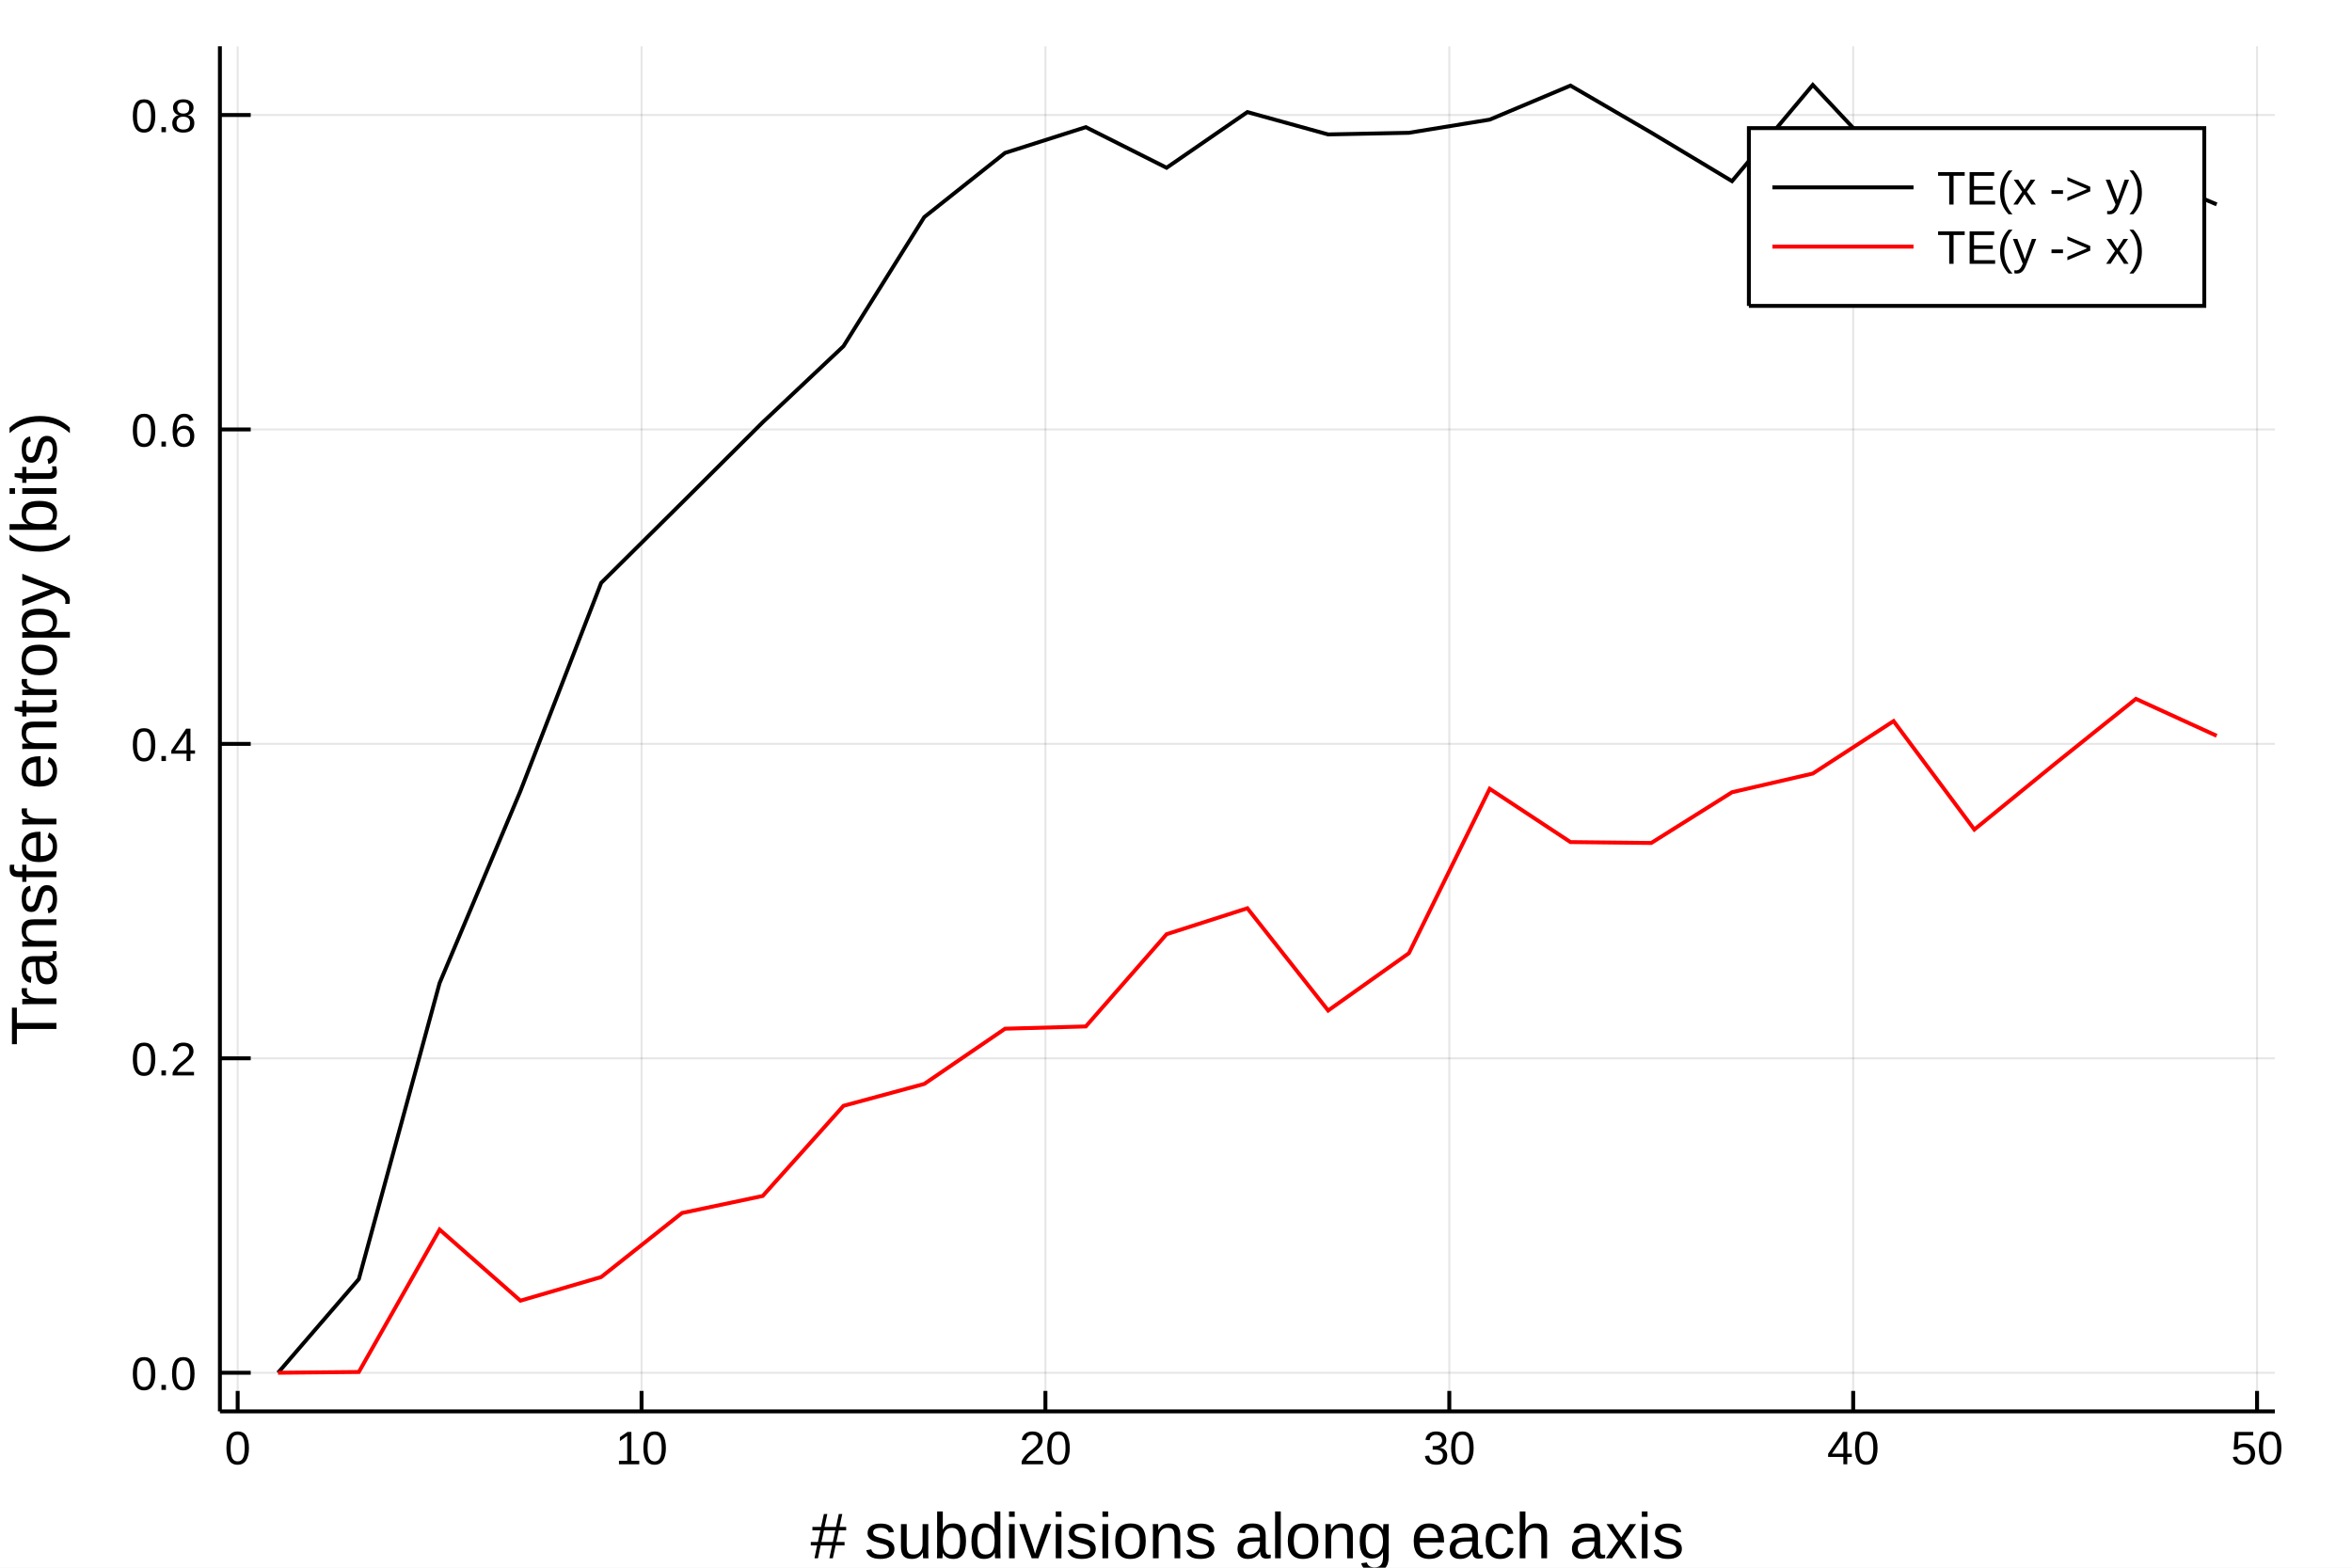
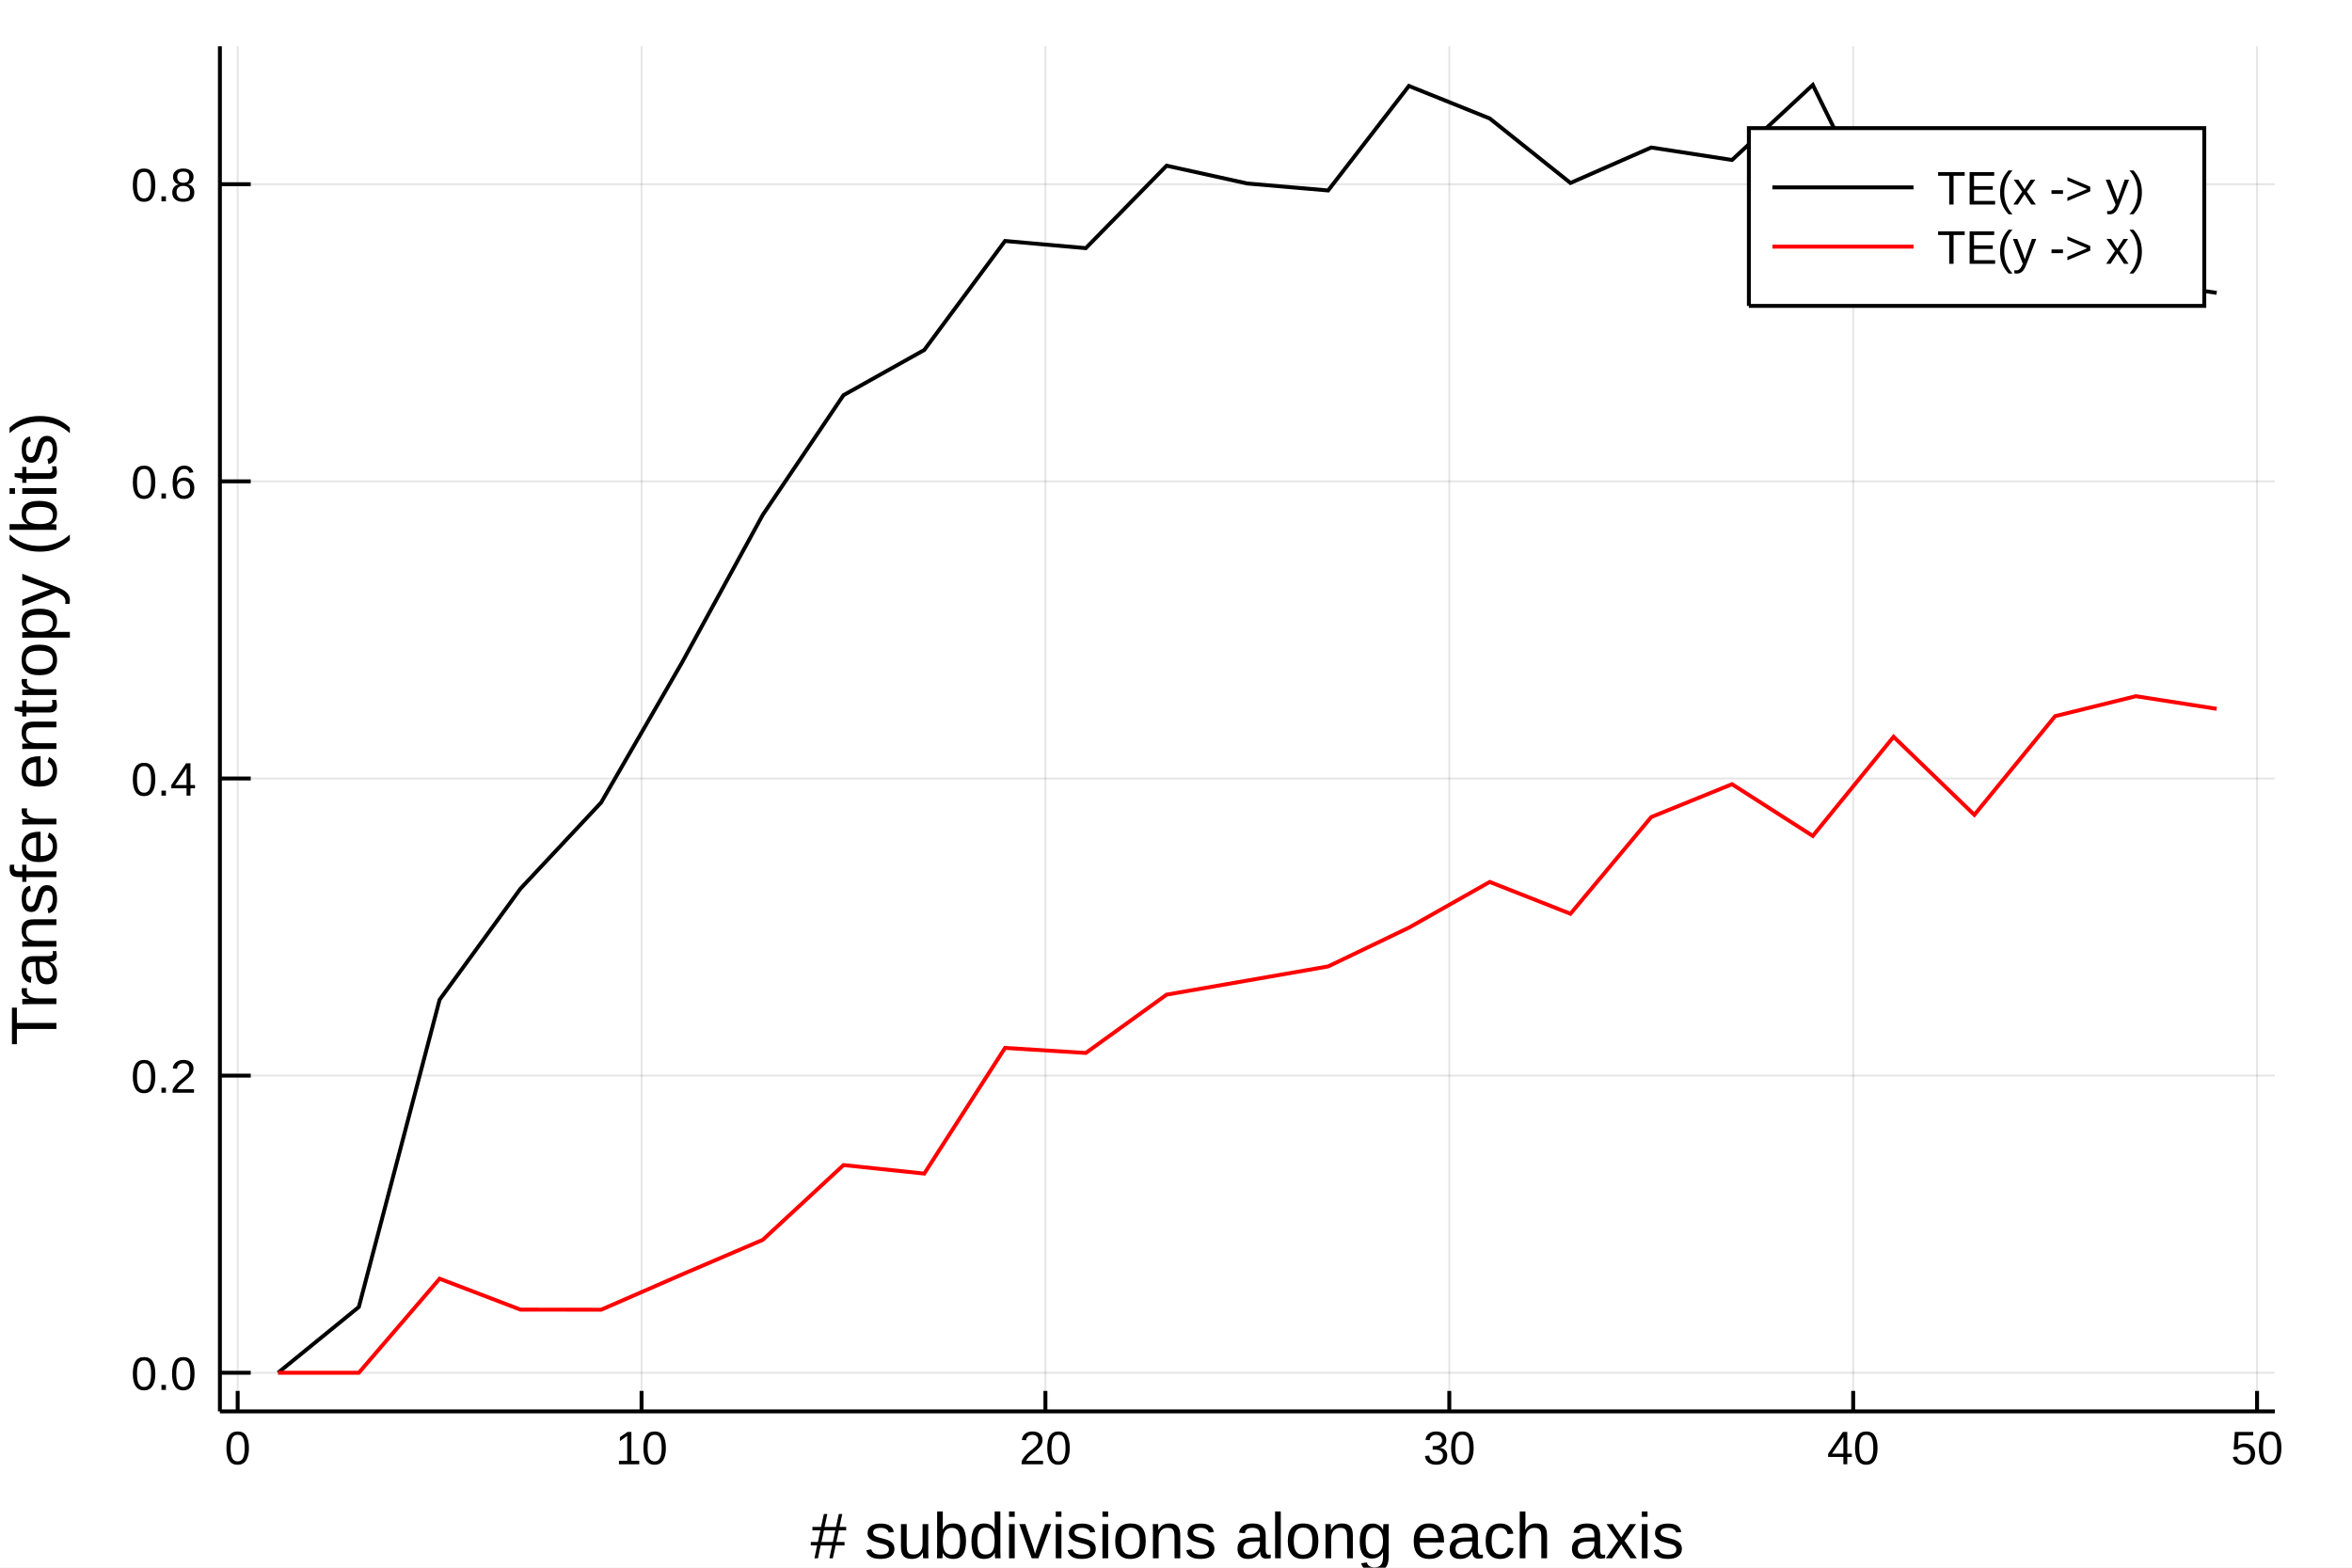
<svg xmlns="http://www.w3.org/2000/svg" width="600" height="400" viewBox="0 0 2400 1600">
  <defs>
-     <clipPath id="clip9200">
+     <clipPath id="clip9800">
      <rect x="0" y="0" width="2400" height="1600" />
    </clipPath>
  </defs>
-   <path clip-path="url(#clip9200)" d=" M0 1600 L2400 1600 L2400 0 L0 0  Z   " fill="#ffffff" fill-rule="evenodd" fill-opacity="1" />
+   <path clip-path="url(#clip9800)" d=" M0 1600 L2400 1600 L2400 0 L0 0  Z   " fill="#ffffff" fill-rule="evenodd" fill-opacity="1" />
  <defs>
-     <clipPath id="clip9201">
+     <clipPath id="clip9801">
      <rect x="480" y="0" width="1681" height="1600" />
    </clipPath>
  </defs>
-   <path clip-path="url(#clip9200)" d=" M224.386 1440.48 L2321.26 1440.48 L2321.26 47.244 L224.386 47.244  Z   " fill="#ffffff" fill-rule="evenodd" fill-opacity="1" />
+   <path clip-path="url(#clip9800)" d=" M224.386 1440.48 L2321.26 1440.48 L2321.26 47.244 L224.386 47.244  Z   " fill="#ffffff" fill-rule="evenodd" fill-opacity="1" />
  <defs>
-     <clipPath id="clip9202">
+     <clipPath id="clip9802">
      <rect x="224" y="47" width="2098" height="1394" />
    </clipPath>
  </defs>
-   <polyline clip-path="url(#clip9202)" style="stroke:#000000; stroke-width:2; stroke-opacity:0.1; fill:none" points="   242.52,1440.48 242.52,47.244    " />
-   <polyline clip-path="url(#clip9202)" style="stroke:#000000; stroke-width:2; stroke-opacity:0.1; fill:none" points="   654.641,1440.48 654.641,47.244    " />
-   <polyline clip-path="url(#clip9202)" style="stroke:#000000; stroke-width:2; stroke-opacity:0.1; fill:none" points="   1066.76,1440.48 1066.76,47.244    " />
-   <polyline clip-path="url(#clip9202)" style="stroke:#000000; stroke-width:2; stroke-opacity:0.1; fill:none" points="   1478.88,1440.48 1478.88,47.244    " />
-   <polyline clip-path="url(#clip9202)" style="stroke:#000000; stroke-width:2; stroke-opacity:0.1; fill:none" points="   1891.01,1440.48 1891.01,47.244    " />
-   <polyline clip-path="url(#clip9202)" style="stroke:#000000; stroke-width:2; stroke-opacity:0.1; fill:none" points="   2303.13,1440.48 2303.13,47.244    " />
-   <polyline clip-path="url(#clip9202)" style="stroke:#000000; stroke-width:2; stroke-opacity:0.1; fill:none" points="   224.386,1401.05 2321.26,1401.05    " />
-   <polyline clip-path="url(#clip9202)" style="stroke:#000000; stroke-width:2; stroke-opacity:0.1; fill:none" points="   224.386,1080.13 2321.26,1080.13    " />
-   <polyline clip-path="url(#clip9202)" style="stroke:#000000; stroke-width:2; stroke-opacity:0.1; fill:none" points="   224.386,759.215 2321.26,759.215    " />
-   <polyline clip-path="url(#clip9202)" style="stroke:#000000; stroke-width:2; stroke-opacity:0.1; fill:none" points="   224.386,438.297 2321.26,438.297    " />
-   <polyline clip-path="url(#clip9202)" style="stroke:#000000; stroke-width:2; stroke-opacity:0.1; fill:none" points="   224.386,117.379 2321.26,117.379    " />
-   <polyline clip-path="url(#clip9200)" style="stroke:#000000; stroke-width:4; stroke-opacity:1; fill:none" points="   224.386,1440.48 2321.26,1440.48    " />
-   <polyline clip-path="url(#clip9200)" style="stroke:#000000; stroke-width:4; stroke-opacity:1; fill:none" points="   224.386,1440.48 224.386,47.244    " />
-   <polyline clip-path="url(#clip9200)" style="stroke:#000000; stroke-width:4; stroke-opacity:1; fill:none" points="   242.52,1440.48 242.52,1419.58    " />
-   <polyline clip-path="url(#clip9200)" style="stroke:#000000; stroke-width:4; stroke-opacity:1; fill:none" points="   654.641,1440.48 654.641,1419.58    " />
-   <polyline clip-path="url(#clip9200)" style="stroke:#000000; stroke-width:4; stroke-opacity:1; fill:none" points="   1066.76,1440.48 1066.76,1419.58    " />
-   <polyline clip-path="url(#clip9200)" style="stroke:#000000; stroke-width:4; stroke-opacity:1; fill:none" points="   1478.88,1440.48 1478.88,1419.58    " />
-   <polyline clip-path="url(#clip9200)" style="stroke:#000000; stroke-width:4; stroke-opacity:1; fill:none" points="   1891.01,1440.48 1891.01,1419.58    " />
-   <polyline clip-path="url(#clip9200)" style="stroke:#000000; stroke-width:4; stroke-opacity:1; fill:none" points="   2303.13,1440.48 2303.13,1419.58    " />
-   <polyline clip-path="url(#clip9200)" style="stroke:#000000; stroke-width:4; stroke-opacity:1; fill:none" points="   224.386,1401.05 255.839,1401.05    " />
-   <polyline clip-path="url(#clip9200)" style="stroke:#000000; stroke-width:4; stroke-opacity:1; fill:none" points="   224.386,1080.13 255.839,1080.13    " />
-   <polyline clip-path="url(#clip9200)" style="stroke:#000000; stroke-width:4; stroke-opacity:1; fill:none" points="   224.386,759.215 255.839,759.215    " />
-   <polyline clip-path="url(#clip9200)" style="stroke:#000000; stroke-width:4; stroke-opacity:1; fill:none" points="   224.386,438.297 255.839,438.297    " />
-   <polyline clip-path="url(#clip9200)" style="stroke:#000000; stroke-width:4; stroke-opacity:1; fill:none" points="   224.386,117.379 255.839,117.379    " />
-   <g clip-path="url(#clip9200)">
+   <polyline clip-path="url(#clip9802)" style="stroke:#000000; stroke-width:2; stroke-opacity:0.1; fill:none" points="   242.52,1440.48 242.52,47.244    " />
+   <polyline clip-path="url(#clip9802)" style="stroke:#000000; stroke-width:2; stroke-opacity:0.1; fill:none" points="   654.641,1440.48 654.641,47.244    " />
+   <polyline clip-path="url(#clip9802)" style="stroke:#000000; stroke-width:2; stroke-opacity:0.1; fill:none" points="   1066.76,1440.48 1066.76,47.244    " />
+   <polyline clip-path="url(#clip9802)" style="stroke:#000000; stroke-width:2; stroke-opacity:0.1; fill:none" points="   1478.88,1440.48 1478.88,47.244    " />
+   <polyline clip-path="url(#clip9802)" style="stroke:#000000; stroke-width:2; stroke-opacity:0.1; fill:none" points="   1891.01,1440.48 1891.01,47.244    " />
+   <polyline clip-path="url(#clip9802)" style="stroke:#000000; stroke-width:2; stroke-opacity:0.1; fill:none" points="   2303.13,1440.48 2303.13,47.244    " />
+   <polyline clip-path="url(#clip9802)" style="stroke:#000000; stroke-width:2; stroke-opacity:0.1; fill:none" points="   224.386,1401.05 2321.26,1401.05    " />
+   <polyline clip-path="url(#clip9802)" style="stroke:#000000; stroke-width:2; stroke-opacity:0.1; fill:none" points="   224.386,1097.79 2321.26,1097.79    " />
+   <polyline clip-path="url(#clip9802)" style="stroke:#000000; stroke-width:2; stroke-opacity:0.1; fill:none" points="   224.386,794.531 2321.26,794.531    " />
+   <polyline clip-path="url(#clip9802)" style="stroke:#000000; stroke-width:2; stroke-opacity:0.1; fill:none" points="   224.386,491.27 2321.26,491.27    " />
+   <polyline clip-path="url(#clip9802)" style="stroke:#000000; stroke-width:2; stroke-opacity:0.1; fill:none" points="   224.386,188.01 2321.26,188.01    " />
+   <polyline clip-path="url(#clip9800)" style="stroke:#000000; stroke-width:4; stroke-opacity:1; fill:none" points="   224.386,1440.48 2321.26,1440.48    " />
+   <polyline clip-path="url(#clip9800)" style="stroke:#000000; stroke-width:4; stroke-opacity:1; fill:none" points="   224.386,1440.48 224.386,47.244    " />
+   <polyline clip-path="url(#clip9800)" style="stroke:#000000; stroke-width:4; stroke-opacity:1; fill:none" points="   242.52,1440.48 242.52,1419.58    " />
+   <polyline clip-path="url(#clip9800)" style="stroke:#000000; stroke-width:4; stroke-opacity:1; fill:none" points="   654.641,1440.48 654.641,1419.58    " />
+   <polyline clip-path="url(#clip9800)" style="stroke:#000000; stroke-width:4; stroke-opacity:1; fill:none" points="   1066.76,1440.48 1066.76,1419.58    " />
+   <polyline clip-path="url(#clip9800)" style="stroke:#000000; stroke-width:4; stroke-opacity:1; fill:none" points="   1478.88,1440.48 1478.88,1419.58    " />
+   <polyline clip-path="url(#clip9800)" style="stroke:#000000; stroke-width:4; stroke-opacity:1; fill:none" points="   1891.01,1440.48 1891.01,1419.58    " />
+   <polyline clip-path="url(#clip9800)" style="stroke:#000000; stroke-width:4; stroke-opacity:1; fill:none" points="   2303.13,1440.48 2303.13,1419.58    " />
+   <polyline clip-path="url(#clip9800)" style="stroke:#000000; stroke-width:4; stroke-opacity:1; fill:none" points="   224.386,1401.05 255.839,1401.05    " />
+   <polyline clip-path="url(#clip9800)" style="stroke:#000000; stroke-width:4; stroke-opacity:1; fill:none" points="   224.386,1097.79 255.839,1097.79    " />
+   <polyline clip-path="url(#clip9800)" style="stroke:#000000; stroke-width:4; stroke-opacity:1; fill:none" points="   224.386,794.531 255.839,794.531    " />
+   <polyline clip-path="url(#clip9800)" style="stroke:#000000; stroke-width:4; stroke-opacity:1; fill:none" points="   224.386,491.27 255.839,491.27    " />
+   <polyline clip-path="url(#clip9800)" style="stroke:#000000; stroke-width:4; stroke-opacity:1; fill:none" points="   224.386,188.01 255.839,188.01    " />
+   <g clip-path="url(#clip9800)">
    <text style="fill:#000000; fill-opacity:1; font-family:Arial,Helvetica Neue,Helvetica,sans-serif; font-size:48px; text-anchor:middle;" transform="rotate(0, 242.52, 1494.48)" x="242.52" y="1494.48">0</text>
  </g>
-   <g clip-path="url(#clip9200)">
+   <g clip-path="url(#clip9800)">
    <text style="fill:#000000; fill-opacity:1; font-family:Arial,Helvetica Neue,Helvetica,sans-serif; font-size:48px; text-anchor:middle;" transform="rotate(0, 654.641, 1494.48)" x="654.641" y="1494.48">10</text>
  </g>
-   <g clip-path="url(#clip9200)">
+   <g clip-path="url(#clip9800)">
    <text style="fill:#000000; fill-opacity:1; font-family:Arial,Helvetica Neue,Helvetica,sans-serif; font-size:48px; text-anchor:middle;" transform="rotate(0, 1066.76, 1494.48)" x="1066.76" y="1494.48">20</text>
  </g>
-   <g clip-path="url(#clip9200)">
+   <g clip-path="url(#clip9800)">
    <text style="fill:#000000; fill-opacity:1; font-family:Arial,Helvetica Neue,Helvetica,sans-serif; font-size:48px; text-anchor:middle;" transform="rotate(0, 1478.88, 1494.48)" x="1478.88" y="1494.48">30</text>
  </g>
-   <g clip-path="url(#clip9200)">
+   <g clip-path="url(#clip9800)">
    <text style="fill:#000000; fill-opacity:1; font-family:Arial,Helvetica Neue,Helvetica,sans-serif; font-size:48px; text-anchor:middle;" transform="rotate(0, 1891.01, 1494.48)" x="1891.01" y="1494.48">40</text>
  </g>
-   <g clip-path="url(#clip9200)">
+   <g clip-path="url(#clip9800)">
    <text style="fill:#000000; fill-opacity:1; font-family:Arial,Helvetica Neue,Helvetica,sans-serif; font-size:48px; text-anchor:middle;" transform="rotate(0, 2303.13, 1494.48)" x="2303.13" y="1494.48">50</text>
  </g>
-   <g clip-path="url(#clip9200)">
+   <g clip-path="url(#clip9800)">
    <text style="fill:#000000; fill-opacity:1; font-family:Arial,Helvetica Neue,Helvetica,sans-serif; font-size:48px; text-anchor:end;" transform="rotate(0, 200.386, 1418.55)" x="200.386" y="1418.55">0.0</text>
  </g>
-   <g clip-path="url(#clip9200)">
-     <text style="fill:#000000; fill-opacity:1; font-family:Arial,Helvetica Neue,Helvetica,sans-serif; font-size:48px; text-anchor:end;" transform="rotate(0, 200.386, 1097.63)" x="200.386" y="1097.63">0.2</text>
+   <g clip-path="url(#clip9800)">
+     <text style="fill:#000000; fill-opacity:1; font-family:Arial,Helvetica Neue,Helvetica,sans-serif; font-size:48px; text-anchor:end;" transform="rotate(0, 200.386, 1115.29)" x="200.386" y="1115.29">0.2</text>
  </g>
-   <g clip-path="url(#clip9200)">
-     <text style="fill:#000000; fill-opacity:1; font-family:Arial,Helvetica Neue,Helvetica,sans-serif; font-size:48px; text-anchor:end;" transform="rotate(0, 200.386, 776.715)" x="200.386" y="776.715">0.4</text>
+   <g clip-path="url(#clip9800)">
+     <text style="fill:#000000; fill-opacity:1; font-family:Arial,Helvetica Neue,Helvetica,sans-serif; font-size:48px; text-anchor:end;" transform="rotate(0, 200.386, 812.031)" x="200.386" y="812.031">0.4</text>
  </g>
-   <g clip-path="url(#clip9200)">
-     <text style="fill:#000000; fill-opacity:1; font-family:Arial,Helvetica Neue,Helvetica,sans-serif; font-size:48px; text-anchor:end;" transform="rotate(0, 200.386, 455.797)" x="200.386" y="455.797">0.6</text>
+   <g clip-path="url(#clip9800)">
+     <text style="fill:#000000; fill-opacity:1; font-family:Arial,Helvetica Neue,Helvetica,sans-serif; font-size:48px; text-anchor:end;" transform="rotate(0, 200.386, 508.77)" x="200.386" y="508.77">0.6</text>
  </g>
-   <g clip-path="url(#clip9200)">
-     <text style="fill:#000000; fill-opacity:1; font-family:Arial,Helvetica Neue,Helvetica,sans-serif; font-size:48px; text-anchor:end;" transform="rotate(0, 200.386, 134.879)" x="200.386" y="134.879">0.8</text>
+   <g clip-path="url(#clip9800)">
+     <text style="fill:#000000; fill-opacity:1; font-family:Arial,Helvetica Neue,Helvetica,sans-serif; font-size:48px; text-anchor:end;" transform="rotate(0, 200.386, 205.51)" x="200.386" y="205.51">0.8</text>
  </g>
-   <g clip-path="url(#clip9200)">
+   <g clip-path="url(#clip9800)">
    <text style="fill:#000000; fill-opacity:1; font-family:Arial,Helvetica Neue,Helvetica,sans-serif; font-size:66px; text-anchor:middle;" transform="rotate(0, 1272.82, 1590.4)" x="1272.82" y="1590.4"># subdivisions along each axis</text>
  </g>
-   <g clip-path="url(#clip9200)">
+   <g clip-path="url(#clip9800)">
    <text style="fill:#000000; fill-opacity:1; font-family:Arial,Helvetica Neue,Helvetica,sans-serif; font-size:66px; text-anchor:middle;" transform="rotate(-90, 57.6, 743.863)" x="57.6" y="743.863">Transfer entropy (bits)</text>
  </g>
-   <polyline clip-path="url(#clip9202)" style="stroke:#000000; stroke-width:4; stroke-opacity:1; fill:none" points="   283.732,1401.05 366.156,1305.45 448.58,1003.31 531.004,807.439 613.429,594.928 695.853,513.118 778.277,431.005 860.702,353.327 943.126,221.589 1025.55,156.06    1107.97,129.768 1190.4,171.211 1272.82,114.385 1355.25,137.192 1437.67,135.534 1520.1,122.092 1602.52,87.363 1684.94,135.354 1767.37,184.888 1849.79,86.675    1932.22,174.542 2014.64,157.859 2097.07,268.583 2179.49,173.442 2261.91,208.62    " />
-   <polyline clip-path="url(#clip9202)" style="stroke:#ff0000; stroke-width:4; stroke-opacity:1; fill:none" points="   283.732,1401.05 366.156,1400.26 448.58,1254.93 531.004,1327.49 613.429,1303.37 695.853,1238.03 778.277,1220.62 860.702,1128.6 943.126,1106.27 1025.55,1049.92    1107.97,1047.6 1190.4,953.449 1272.82,927.003 1355.25,1031.34 1437.67,972.835 1520.1,805.067 1602.52,859.432 1684.94,860.343 1767.37,808.567 1849.79,789.493    1932.22,735.953 2014.64,846.638 2097.07,779.376 2179.49,713.268 2261.91,750.97    " />
-   <path clip-path="url(#clip9200)" d=" M1784.57 312.204 L2249.26 312.204 L2249.26 130.764 L1784.57 130.764  Z   " fill="#ffffff" fill-rule="evenodd" fill-opacity="1" />
-   <polyline clip-path="url(#clip9200)" style="stroke:#000000; stroke-width:4; stroke-opacity:1; fill:none" points="   1784.57,312.204 2249.26,312.204 2249.26,130.764 1784.57,130.764 1784.57,312.204    " />
-   <polyline clip-path="url(#clip9200)" style="stroke:#000000; stroke-width:4; stroke-opacity:1; fill:none" points="   1808.57,191.244 1952.57,191.244    " />
-   <g clip-path="url(#clip9200)">
+   <polyline clip-path="url(#clip9802)" style="stroke:#000000; stroke-width:4; stroke-opacity:1; fill:none" points="   283.732,1401.05 366.156,1333.92 448.58,1020.34 531.004,907.087 613.429,819.051 695.853,676.329 778.277,525.561 860.702,403.333 943.126,357.195 1025.55,245.952    1107.97,253.256 1190.4,169.121 1272.82,187.293 1355.25,194.38 1437.67,87.716 1520.1,120.9 1602.52,186.722 1684.94,150.552 1767.37,163.269 1849.79,86.675    1932.22,254.374 2014.64,230.871 2097.07,233.977 2179.49,286.613 2261.91,298.91    " />
+   <polyline clip-path="url(#clip9802)" style="stroke:#ff0000; stroke-width:4; stroke-opacity:1; fill:none" points="   283.732,1401.05 366.156,1401.05 448.58,1305.08 531.004,1336.6 613.429,1336.7 695.853,1300.75 778.277,1265.44 860.702,1189.1 943.126,1197.77 1025.55,1069.51    1107.97,1074.66 1190.4,1015.14 1272.82,1000.75 1355.25,986.347 1437.67,946.757 1520.1,900.116 1602.52,932.6 1684.94,833.887 1767.37,800.38 1849.79,853.169    1932.22,751.965 2014.64,831.662 2097.07,730.909 2179.49,710.556 2261.91,723.44    " />
+   <path clip-path="url(#clip9800)" d=" M1784.57 312.204 L2249.26 312.204 L2249.26 130.764 L1784.57 130.764  Z   " fill="#ffffff" fill-rule="evenodd" fill-opacity="1" />
+   <polyline clip-path="url(#clip9800)" style="stroke:#000000; stroke-width:4; stroke-opacity:1; fill:none" points="   1784.57,312.204 2249.26,312.204 2249.26,130.764 1784.57,130.764 1784.57,312.204    " />
+   <polyline clip-path="url(#clip9800)" style="stroke:#000000; stroke-width:4; stroke-opacity:1; fill:none" points="   1808.57,191.244 1952.57,191.244    " />
+   <g clip-path="url(#clip9800)">
    <text style="fill:#000000; fill-opacity:1; font-family:Arial,Helvetica Neue,Helvetica,sans-serif; font-size:48px; text-anchor:start;" transform="rotate(0, 1976.57, 208.744)" x="1976.57" y="208.744">TE(x -&gt; y)</text>
  </g>
-   <polyline clip-path="url(#clip9200)" style="stroke:#ff0000; stroke-width:4; stroke-opacity:1; fill:none" points="   1808.57,251.724 1952.57,251.724    " />
-   <g clip-path="url(#clip9200)">
+   <polyline clip-path="url(#clip9800)" style="stroke:#ff0000; stroke-width:4; stroke-opacity:1; fill:none" points="   1808.57,251.724 1952.57,251.724    " />
+   <g clip-path="url(#clip9800)">
    <text style="fill:#000000; fill-opacity:1; font-family:Arial,Helvetica Neue,Helvetica,sans-serif; font-size:48px; text-anchor:start;" transform="rotate(0, 1976.57, 269.224)" x="1976.57" y="269.224">TE(y -&gt; x)</text>
  </g>
</svg>
